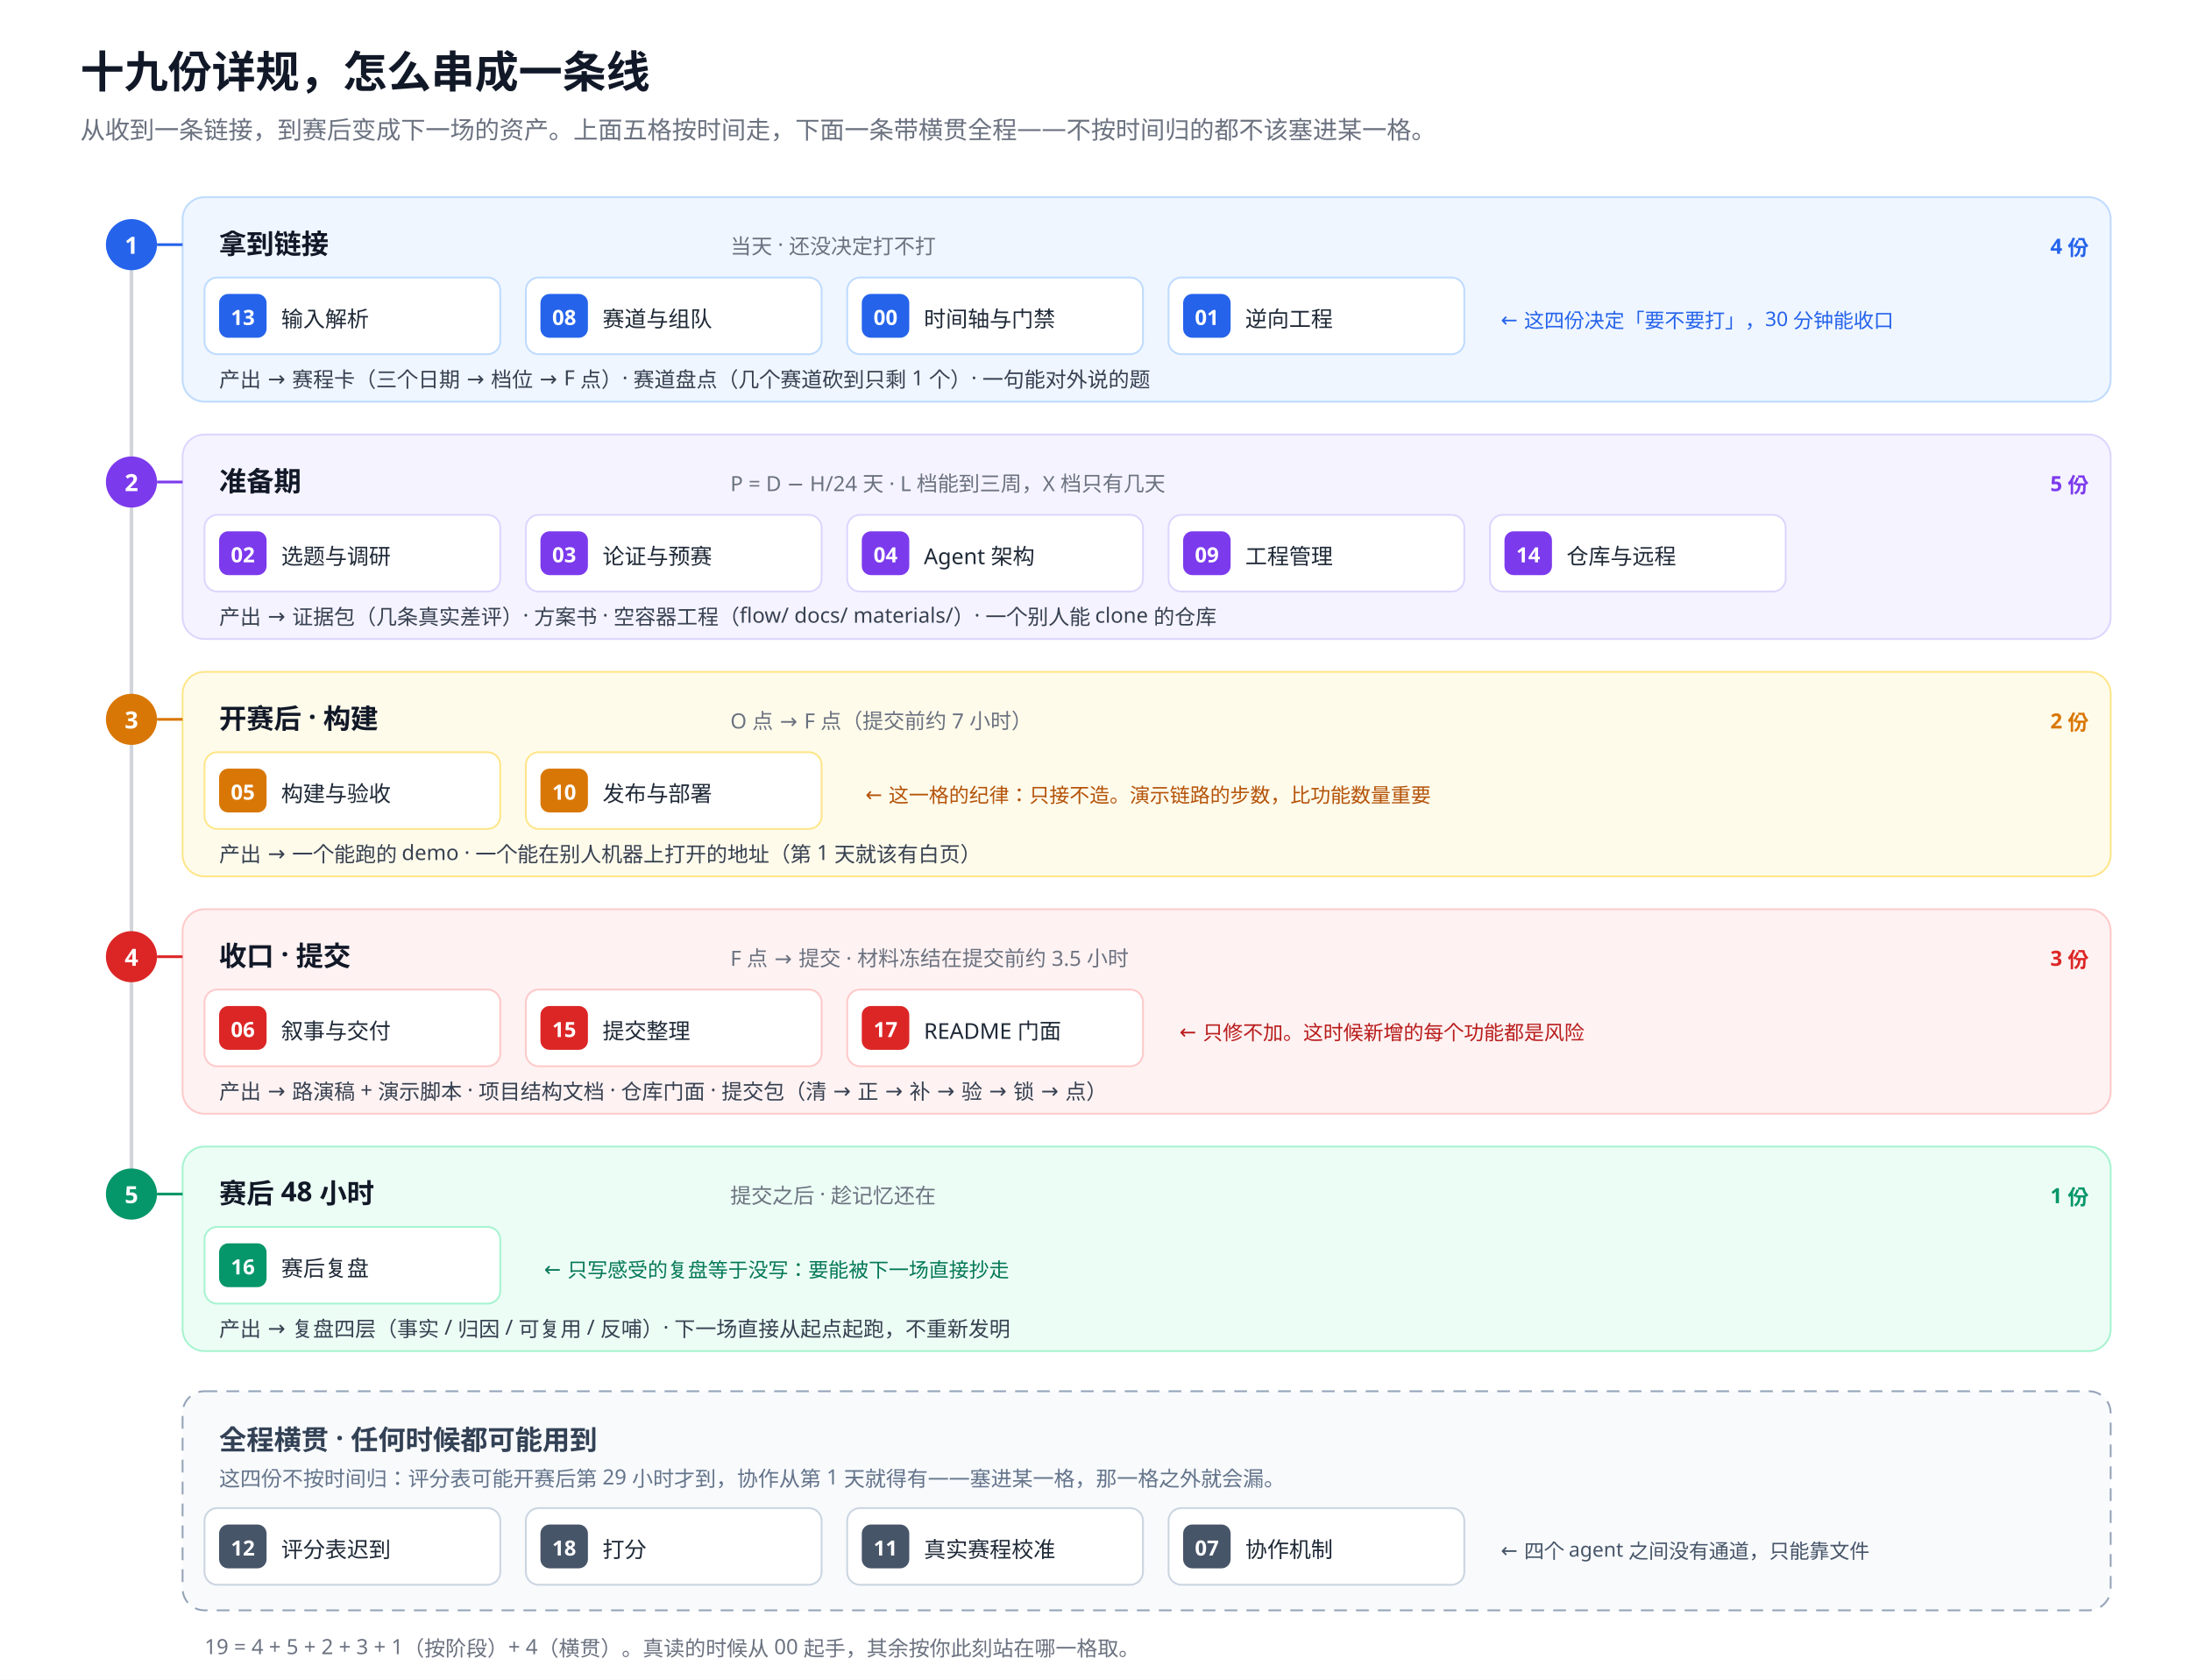
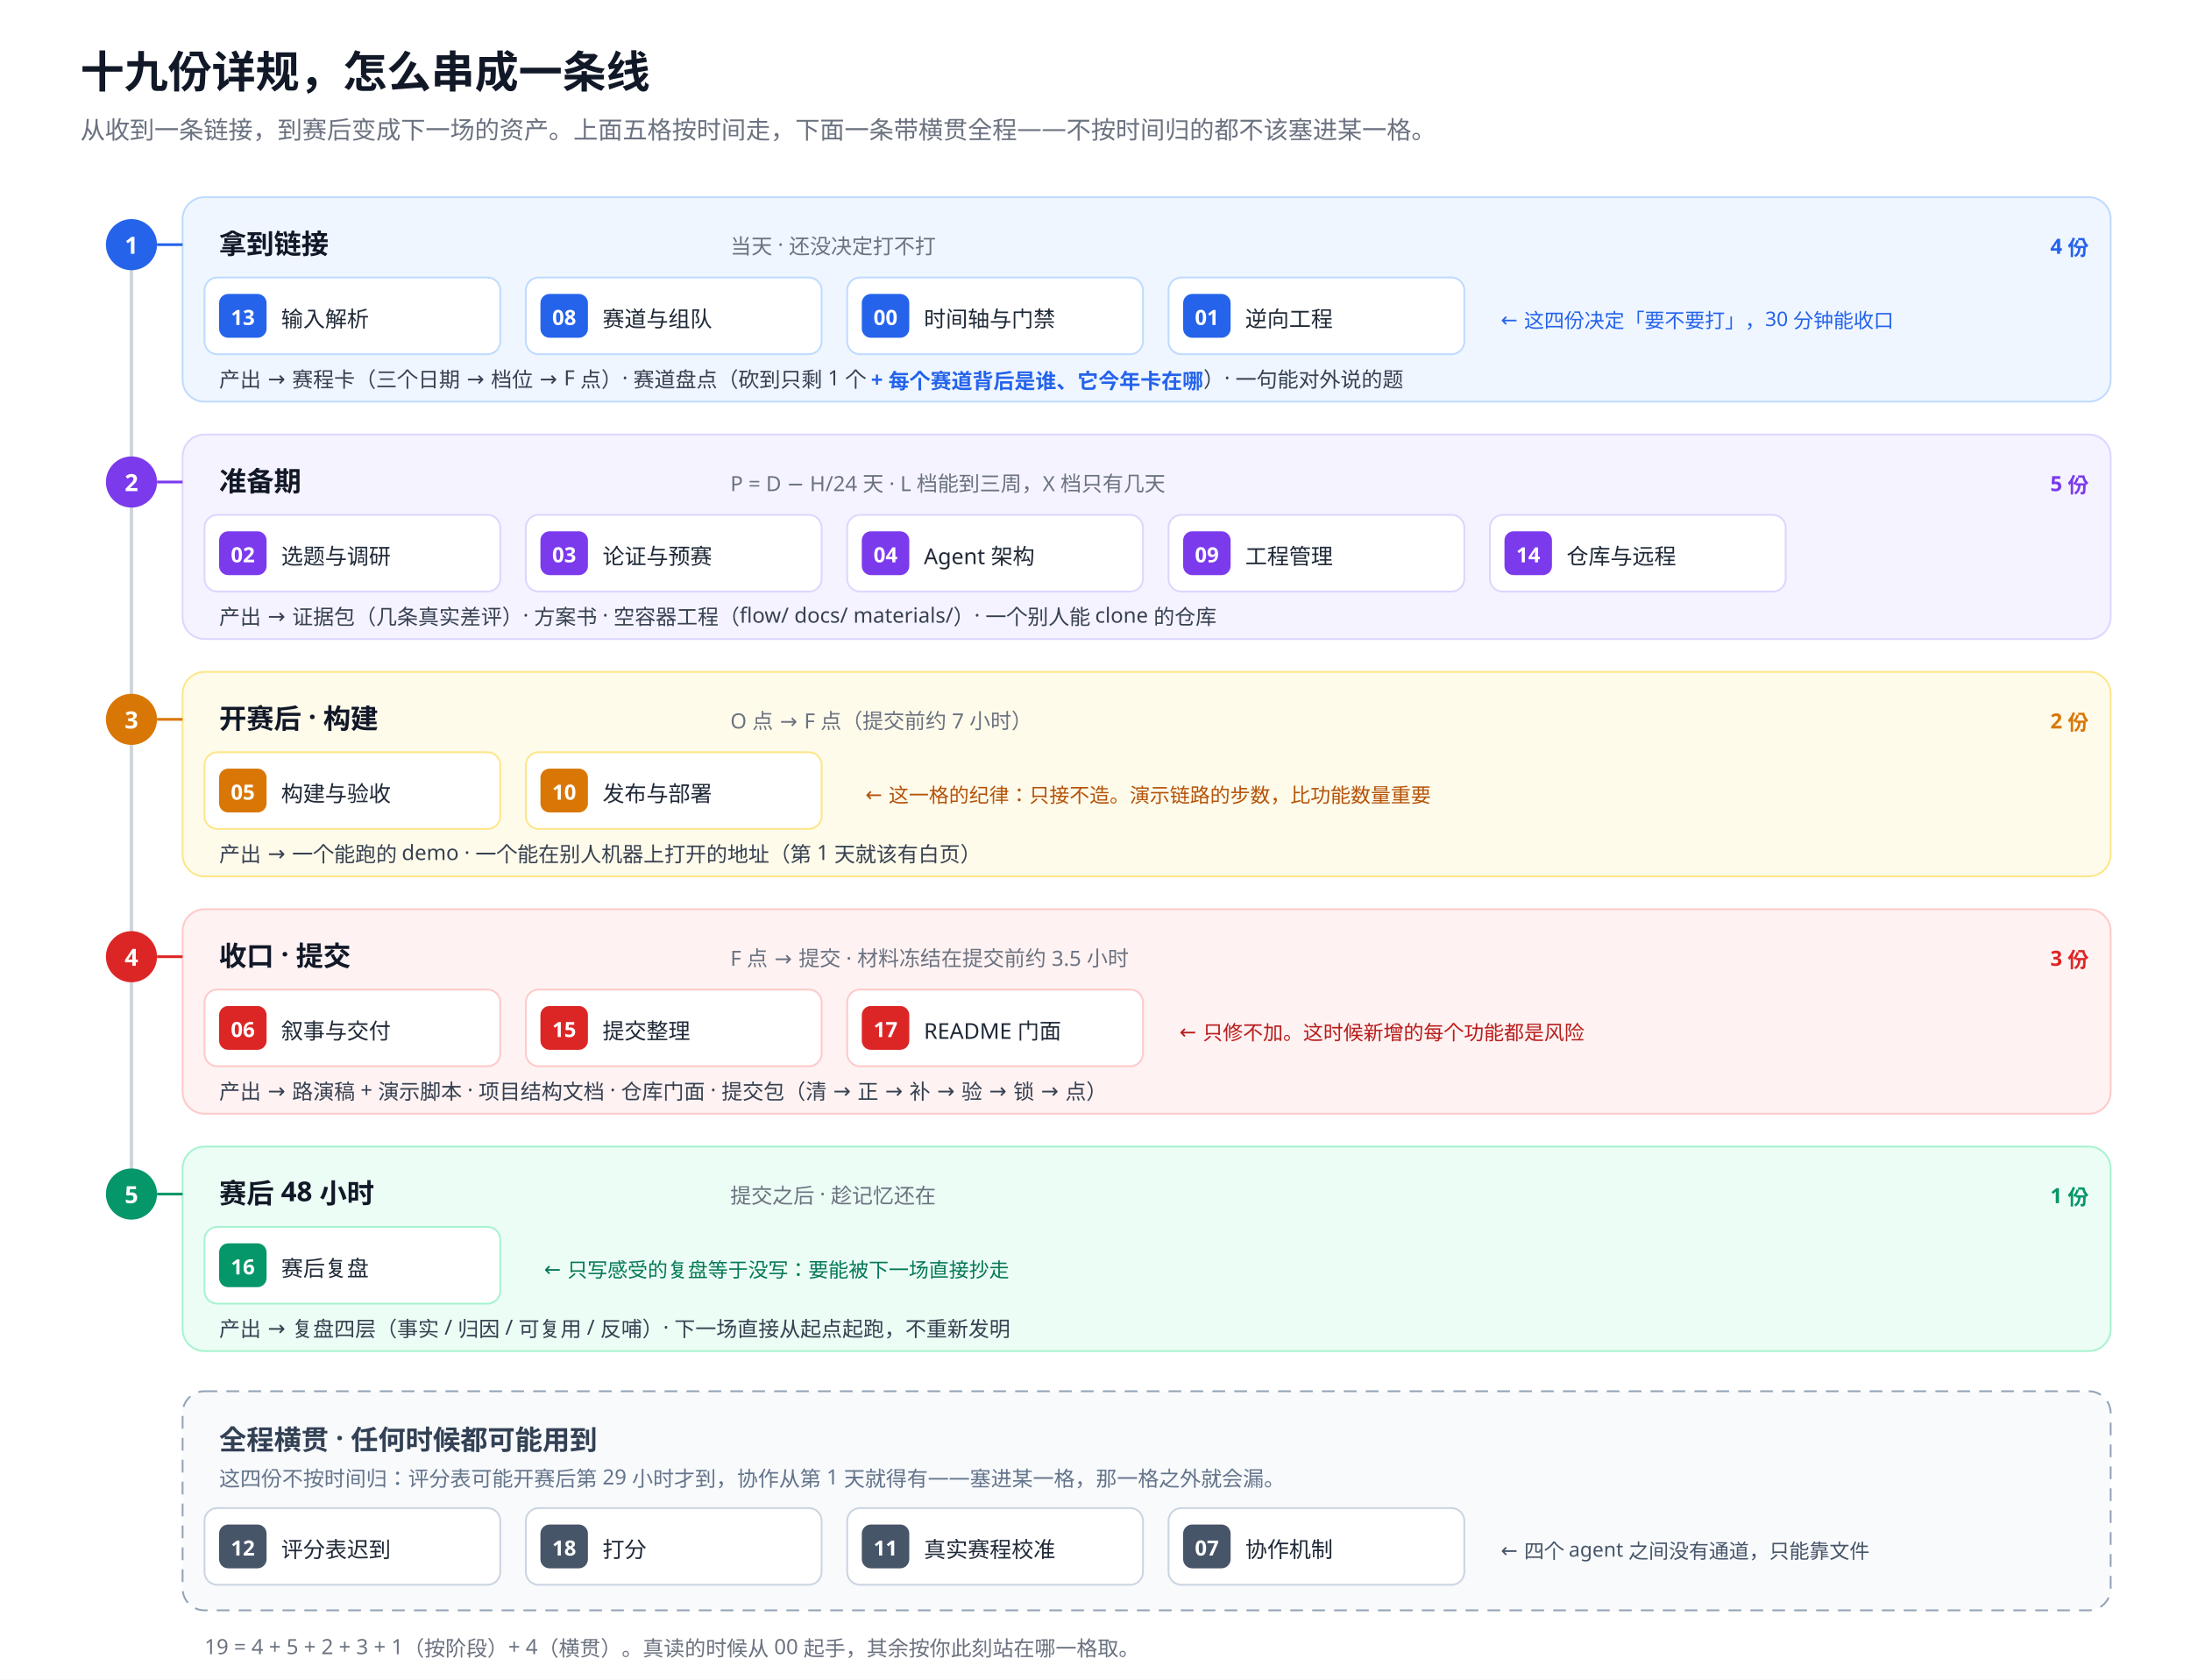
<svg xmlns="http://www.w3.org/2000/svg" viewBox="0 0 1200 920" width="1200" height="920" role="img" aria-label="十九份详规的串联图：五个阶段加一条横贯全程的带">
  <rect width="1200" height="920" fill="#ffffff" />
  <text x="44" y="48" font-family="sans-serif" font-size="24" font-weight="700" fill="#111827">十九份详规，怎么串成一条线</text>
  <text x="44" y="76" font-family="sans-serif" font-size="13.5" fill="#6b7280">从收到一条链接，到赛后变成下一场的资产。上面五格按时间走，下面一条带横贯全程——不按时间归的都不该塞进某一格。</text>
  <line x1="72" y1="142" x2="72" y2="654" stroke="#d1d5db" stroke-width="2" />
  <g font-family="sans-serif">
    <rect x="100" y="108" width="1056" height="112" rx="12" fill="#eff6ff" stroke="#bfdbfe" />
    <line x1="86" y1="134" x2="100" y2="134" stroke="#2563eb" stroke-width="1.5" />
    <circle cx="72" cy="134" r="14" fill="#2563eb" />
    <text x="72" y="139" font-size="13" font-weight="700" fill="#ffffff" text-anchor="middle">1</text>
    <text x="120" y="139" font-size="15" font-weight="700" fill="#111827">拿到链接</text>
    <text x="400" y="139" font-size="11.5" fill="#6b7280">当天 · 还没决定打不打</text>
    <text x="1144" y="139" font-size="11.5" font-weight="700" fill="#2563eb" text-anchor="end">4 份</text>
    <rect x="112" y="152" width="162" height="42" rx="7" fill="#ffffff" stroke="#bfdbfe" />
    <rect x="120" y="161" width="26" height="24" rx="5" fill="#2563eb" />
    <text x="133" y="178" font-size="11.5" font-weight="700" fill="#ffffff" text-anchor="middle">13</text>
    <text x="154" y="179" font-size="12" fill="#1f2937">输入解析</text>
    <rect x="288" y="152" width="162" height="42" rx="7" fill="#ffffff" stroke="#bfdbfe" />
    <rect x="296" y="161" width="26" height="24" rx="5" fill="#2563eb" />
    <text x="309" y="178" font-size="11.5" font-weight="700" fill="#ffffff" text-anchor="middle">08</text>
    <text x="330" y="179" font-size="12" fill="#1f2937">赛道与组队</text>
    <rect x="464" y="152" width="162" height="42" rx="7" fill="#ffffff" stroke="#bfdbfe" />
    <rect x="472" y="161" width="26" height="24" rx="5" fill="#2563eb" />
    <text x="485" y="178" font-size="11.5" font-weight="700" fill="#ffffff" text-anchor="middle">00</text>
    <text x="506" y="179" font-size="12" fill="#1f2937">时间轴与门禁</text>
    <rect x="640" y="152" width="162" height="42" rx="7" fill="#ffffff" stroke="#bfdbfe" />
    <rect x="648" y="161" width="26" height="24" rx="5" fill="#2563eb" />
    <text x="661" y="178" font-size="11.5" font-weight="700" fill="#ffffff" text-anchor="middle">01</text>
    <text x="682" y="179" font-size="12" fill="#1f2937">逆向工程</text>
    <text x="822" y="179" font-size="11" fill="#2563eb">← 这四份决定「要不要打」，30 分钟能收口</text>
-     <text x="120" y="212" font-size="11.5" fill="#374151">产出 → 赛程卡（三个日期 → 档位 → F 点）· 赛道盘点（几个赛道砍到只剩 1 个）· 一句能对外说的题</text>
+     <text x="120" y="212" font-size="11.5" fill="#374151">产出 → 赛程卡（三个日期 → 档位 → F 点）· 赛道盘点（砍到只剩 1 个 <tspan fill="#2563eb" font-weight="700">+ 每个赛道背后是谁、它今年卡在哪</tspan>）· 一句能对外说的题</text>
  </g>
  <g font-family="sans-serif">
    <rect x="100" y="238" width="1056" height="112" rx="12" fill="#f5f3ff" stroke="#ddd6fe" />
    <line x1="86" y1="264" x2="100" y2="264" stroke="#7c3aed" stroke-width="1.5" />
    <circle cx="72" cy="264" r="14" fill="#7c3aed" />
    <text x="72" y="269" font-size="13" font-weight="700" fill="#ffffff" text-anchor="middle">2</text>
    <text x="120" y="269" font-size="15" font-weight="700" fill="#111827">准备期</text>
    <text x="400" y="269" font-size="11.5" fill="#6b7280">P = D − H/24 天 · L 档能到三周，X 档只有几天</text>
    <text x="1144" y="269" font-size="11.5" font-weight="700" fill="#7c3aed" text-anchor="end">5 份</text>
    <rect x="112" y="282" width="162" height="42" rx="7" fill="#ffffff" stroke="#ddd6fe" />
    <rect x="120" y="291" width="26" height="24" rx="5" fill="#7c3aed" />
    <text x="133" y="308" font-size="11.5" font-weight="700" fill="#ffffff" text-anchor="middle">02</text>
    <text x="154" y="309" font-size="12" fill="#1f2937">选题与调研</text>
    <rect x="288" y="282" width="162" height="42" rx="7" fill="#ffffff" stroke="#ddd6fe" />
    <rect x="296" y="291" width="26" height="24" rx="5" fill="#7c3aed" />
    <text x="309" y="308" font-size="11.5" font-weight="700" fill="#ffffff" text-anchor="middle">03</text>
    <text x="330" y="309" font-size="12" fill="#1f2937">论证与预赛</text>
    <rect x="464" y="282" width="162" height="42" rx="7" fill="#ffffff" stroke="#ddd6fe" />
    <rect x="472" y="291" width="26" height="24" rx="5" fill="#7c3aed" />
    <text x="485" y="308" font-size="11.5" font-weight="700" fill="#ffffff" text-anchor="middle">04</text>
    <text x="506" y="309" font-size="12" fill="#1f2937">Agent 架构</text>
    <rect x="640" y="282" width="162" height="42" rx="7" fill="#ffffff" stroke="#ddd6fe" />
    <rect x="648" y="291" width="26" height="24" rx="5" fill="#7c3aed" />
    <text x="661" y="308" font-size="11.5" font-weight="700" fill="#ffffff" text-anchor="middle">09</text>
    <text x="682" y="309" font-size="12" fill="#1f2937">工程管理</text>
    <rect x="816" y="282" width="162" height="42" rx="7" fill="#ffffff" stroke="#ddd6fe" />
    <rect x="824" y="291" width="26" height="24" rx="5" fill="#7c3aed" />
    <text x="837" y="308" font-size="11.5" font-weight="700" fill="#ffffff" text-anchor="middle">14</text>
    <text x="858" y="309" font-size="12" fill="#1f2937">仓库与远程</text>
    <text x="120" y="342" font-size="11.5" fill="#374151">产出 → 证据包（几条真实差评）· 方案书 · 空容器工程（flow/ docs/ materials/）· 一个别人能 clone 的仓库</text>
  </g>
  <g font-family="sans-serif">
    <rect x="100" y="368" width="1056" height="112" rx="12" fill="#fffbeb" stroke="#fde68a" />
    <line x1="86" y1="394" x2="100" y2="394" stroke="#d97706" stroke-width="1.5" />
    <circle cx="72" cy="394" r="14" fill="#d97706" />
    <text x="72" y="399" font-size="13" font-weight="700" fill="#ffffff" text-anchor="middle">3</text>
    <text x="120" y="399" font-size="15" font-weight="700" fill="#111827">开赛后 · 构建</text>
    <text x="400" y="399" font-size="11.5" fill="#6b7280">O 点 → F 点（提交前约 7 小时）</text>
    <text x="1144" y="399" font-size="11.5" font-weight="700" fill="#d97706" text-anchor="end">2 份</text>
    <rect x="112" y="412" width="162" height="42" rx="7" fill="#ffffff" stroke="#fde68a" />
    <rect x="120" y="421" width="26" height="24" rx="5" fill="#d97706" />
    <text x="133" y="438" font-size="11.5" font-weight="700" fill="#ffffff" text-anchor="middle">05</text>
    <text x="154" y="439" font-size="12" fill="#1f2937">构建与验收</text>
    <rect x="288" y="412" width="162" height="42" rx="7" fill="#ffffff" stroke="#fde68a" />
    <rect x="296" y="421" width="26" height="24" rx="5" fill="#d97706" />
    <text x="309" y="438" font-size="11.5" font-weight="700" fill="#ffffff" text-anchor="middle">10</text>
    <text x="330" y="439" font-size="12" fill="#1f2937">发布与部署</text>
    <text x="474" y="439" font-size="11" fill="#b45309">← 这一格的纪律：只接不造。演示链路的步数，比功能数量重要</text>
    <text x="120" y="472" font-size="11.5" fill="#374151">产出 → 一个能跑的 demo · 一个能在别人机器上打开的地址（第 1 天就该有白页）</text>
  </g>
  <g font-family="sans-serif">
    <rect x="100" y="498" width="1056" height="112" rx="12" fill="#fef2f2" stroke="#fecaca" />
    <line x1="86" y1="524" x2="100" y2="524" stroke="#dc2626" stroke-width="1.5" />
    <circle cx="72" cy="524" r="14" fill="#dc2626" />
    <text x="72" y="529" font-size="13" font-weight="700" fill="#ffffff" text-anchor="middle">4</text>
    <text x="120" y="529" font-size="15" font-weight="700" fill="#111827">收口 · 提交</text>
    <text x="400" y="529" font-size="11.5" fill="#6b7280">F 点 → 提交 · 材料冻结在提交前约 3.5 小时</text>
    <text x="1144" y="529" font-size="11.5" font-weight="700" fill="#dc2626" text-anchor="end">3 份</text>
    <rect x="112" y="542" width="162" height="42" rx="7" fill="#ffffff" stroke="#fecaca" />
    <rect x="120" y="551" width="26" height="24" rx="5" fill="#dc2626" />
    <text x="133" y="568" font-size="11.5" font-weight="700" fill="#ffffff" text-anchor="middle">06</text>
    <text x="154" y="569" font-size="12" fill="#1f2937">叙事与交付</text>
    <rect x="288" y="542" width="162" height="42" rx="7" fill="#ffffff" stroke="#fecaca" />
    <rect x="296" y="551" width="26" height="24" rx="5" fill="#dc2626" />
    <text x="309" y="568" font-size="11.5" font-weight="700" fill="#ffffff" text-anchor="middle">15</text>
    <text x="330" y="569" font-size="12" fill="#1f2937">提交整理</text>
    <rect x="464" y="542" width="162" height="42" rx="7" fill="#ffffff" stroke="#fecaca" />
    <rect x="472" y="551" width="26" height="24" rx="5" fill="#dc2626" />
    <text x="485" y="568" font-size="11.5" font-weight="700" fill="#ffffff" text-anchor="middle">17</text>
    <text x="506" y="569" font-size="12" fill="#1f2937">README 门面</text>
    <text x="646" y="569" font-size="11" fill="#b91c1c">← 只修不加。这时候新增的每个功能都是风险</text>
    <text x="120" y="602" font-size="11.5" fill="#374151">产出 → 路演稿 + 演示脚本 · 项目结构文档 · 仓库门面 · 提交包（清 → 正 → 补 → 验 → 锁 → 点）</text>
  </g>
  <g font-family="sans-serif">
    <rect x="100" y="628" width="1056" height="112" rx="12" fill="#ecfdf5" stroke="#a7f3d0" />
    <line x1="86" y1="654" x2="100" y2="654" stroke="#059669" stroke-width="1.5" />
    <circle cx="72" cy="654" r="14" fill="#059669" />
    <text x="72" y="659" font-size="13" font-weight="700" fill="#ffffff" text-anchor="middle">5</text>
    <text x="120" y="659" font-size="15" font-weight="700" fill="#111827">赛后 48 小时</text>
    <text x="400" y="659" font-size="11.5" fill="#6b7280">提交之后 · 趁记忆还在</text>
    <text x="1144" y="659" font-size="11.5" font-weight="700" fill="#059669" text-anchor="end">1 份</text>
    <rect x="112" y="672" width="162" height="42" rx="7" fill="#ffffff" stroke="#a7f3d0" />
    <rect x="120" y="681" width="26" height="24" rx="5" fill="#059669" />
    <text x="133" y="698" font-size="11.5" font-weight="700" fill="#ffffff" text-anchor="middle">16</text>
    <text x="154" y="699" font-size="12" fill="#1f2937">赛后复盘</text>
    <text x="298" y="699" font-size="11" fill="#047857">← 只写感受的复盘等于没写：要能被下一场直接抄走</text>
    <text x="120" y="732" font-size="11.5" fill="#374151">产出 → 复盘四层（事实 / 归因 / 可复用 / 反哺）· 下一场直接从起点起跑，不重新发明</text>
  </g>
  <g font-family="sans-serif">
    <rect x="100" y="762" width="1056" height="120" rx="12" fill="#f8fafc" stroke="#94a3b8" stroke-dasharray="7 5" />
    <text x="120" y="794" font-size="15" font-weight="700" fill="#334155">全程横贯 · 任何时候都可能用到</text>
    <text x="120" y="814" font-size="11.5" fill="#64748b">这四份不按时间归：评分表可能开赛后第 29 小时才到，协作从第 1 天就得有——塞进某一格，那一格之外就会漏。</text>
    <rect x="112" y="826" width="162" height="42" rx="7" fill="#ffffff" stroke="#cbd5e1" />
    <rect x="120" y="835" width="26" height="24" rx="5" fill="#475569" />
    <text x="133" y="852" font-size="11.5" font-weight="700" fill="#ffffff" text-anchor="middle">12</text>
    <text x="154" y="853" font-size="12" fill="#1f2937">评分表迟到</text>
    <rect x="288" y="826" width="162" height="42" rx="7" fill="#ffffff" stroke="#cbd5e1" />
    <rect x="296" y="835" width="26" height="24" rx="5" fill="#475569" />
    <text x="309" y="852" font-size="11.5" font-weight="700" fill="#ffffff" text-anchor="middle">18</text>
    <text x="330" y="853" font-size="12" fill="#1f2937">打分</text>
    <rect x="464" y="826" width="162" height="42" rx="7" fill="#ffffff" stroke="#cbd5e1" />
    <rect x="472" y="835" width="26" height="24" rx="5" fill="#475569" />
    <text x="485" y="852" font-size="11.5" font-weight="700" fill="#ffffff" text-anchor="middle">11</text>
    <text x="506" y="853" font-size="12" fill="#1f2937">真实赛程校准</text>
    <rect x="640" y="826" width="162" height="42" rx="7" fill="#ffffff" stroke="#cbd5e1" />
    <rect x="648" y="835" width="26" height="24" rx="5" fill="#475569" />
    <text x="661" y="852" font-size="11.5" font-weight="700" fill="#ffffff" text-anchor="middle">07</text>
    <text x="682" y="853" font-size="12" fill="#1f2937">协作机制</text>
    <text x="822" y="853" font-size="11" fill="#475569">← 四个 agent 之间没有通道，只能靠文件</text>
  </g>
  <text x="112" y="906" font-family="sans-serif" font-size="11.5" fill="#6b7280">19 = 4 + 5 + 2 + 3 + 1（按阶段）+ 4（横贯）。真读的时候从 00 起手，其余按你此刻站在哪一格取。</text>
</svg>
